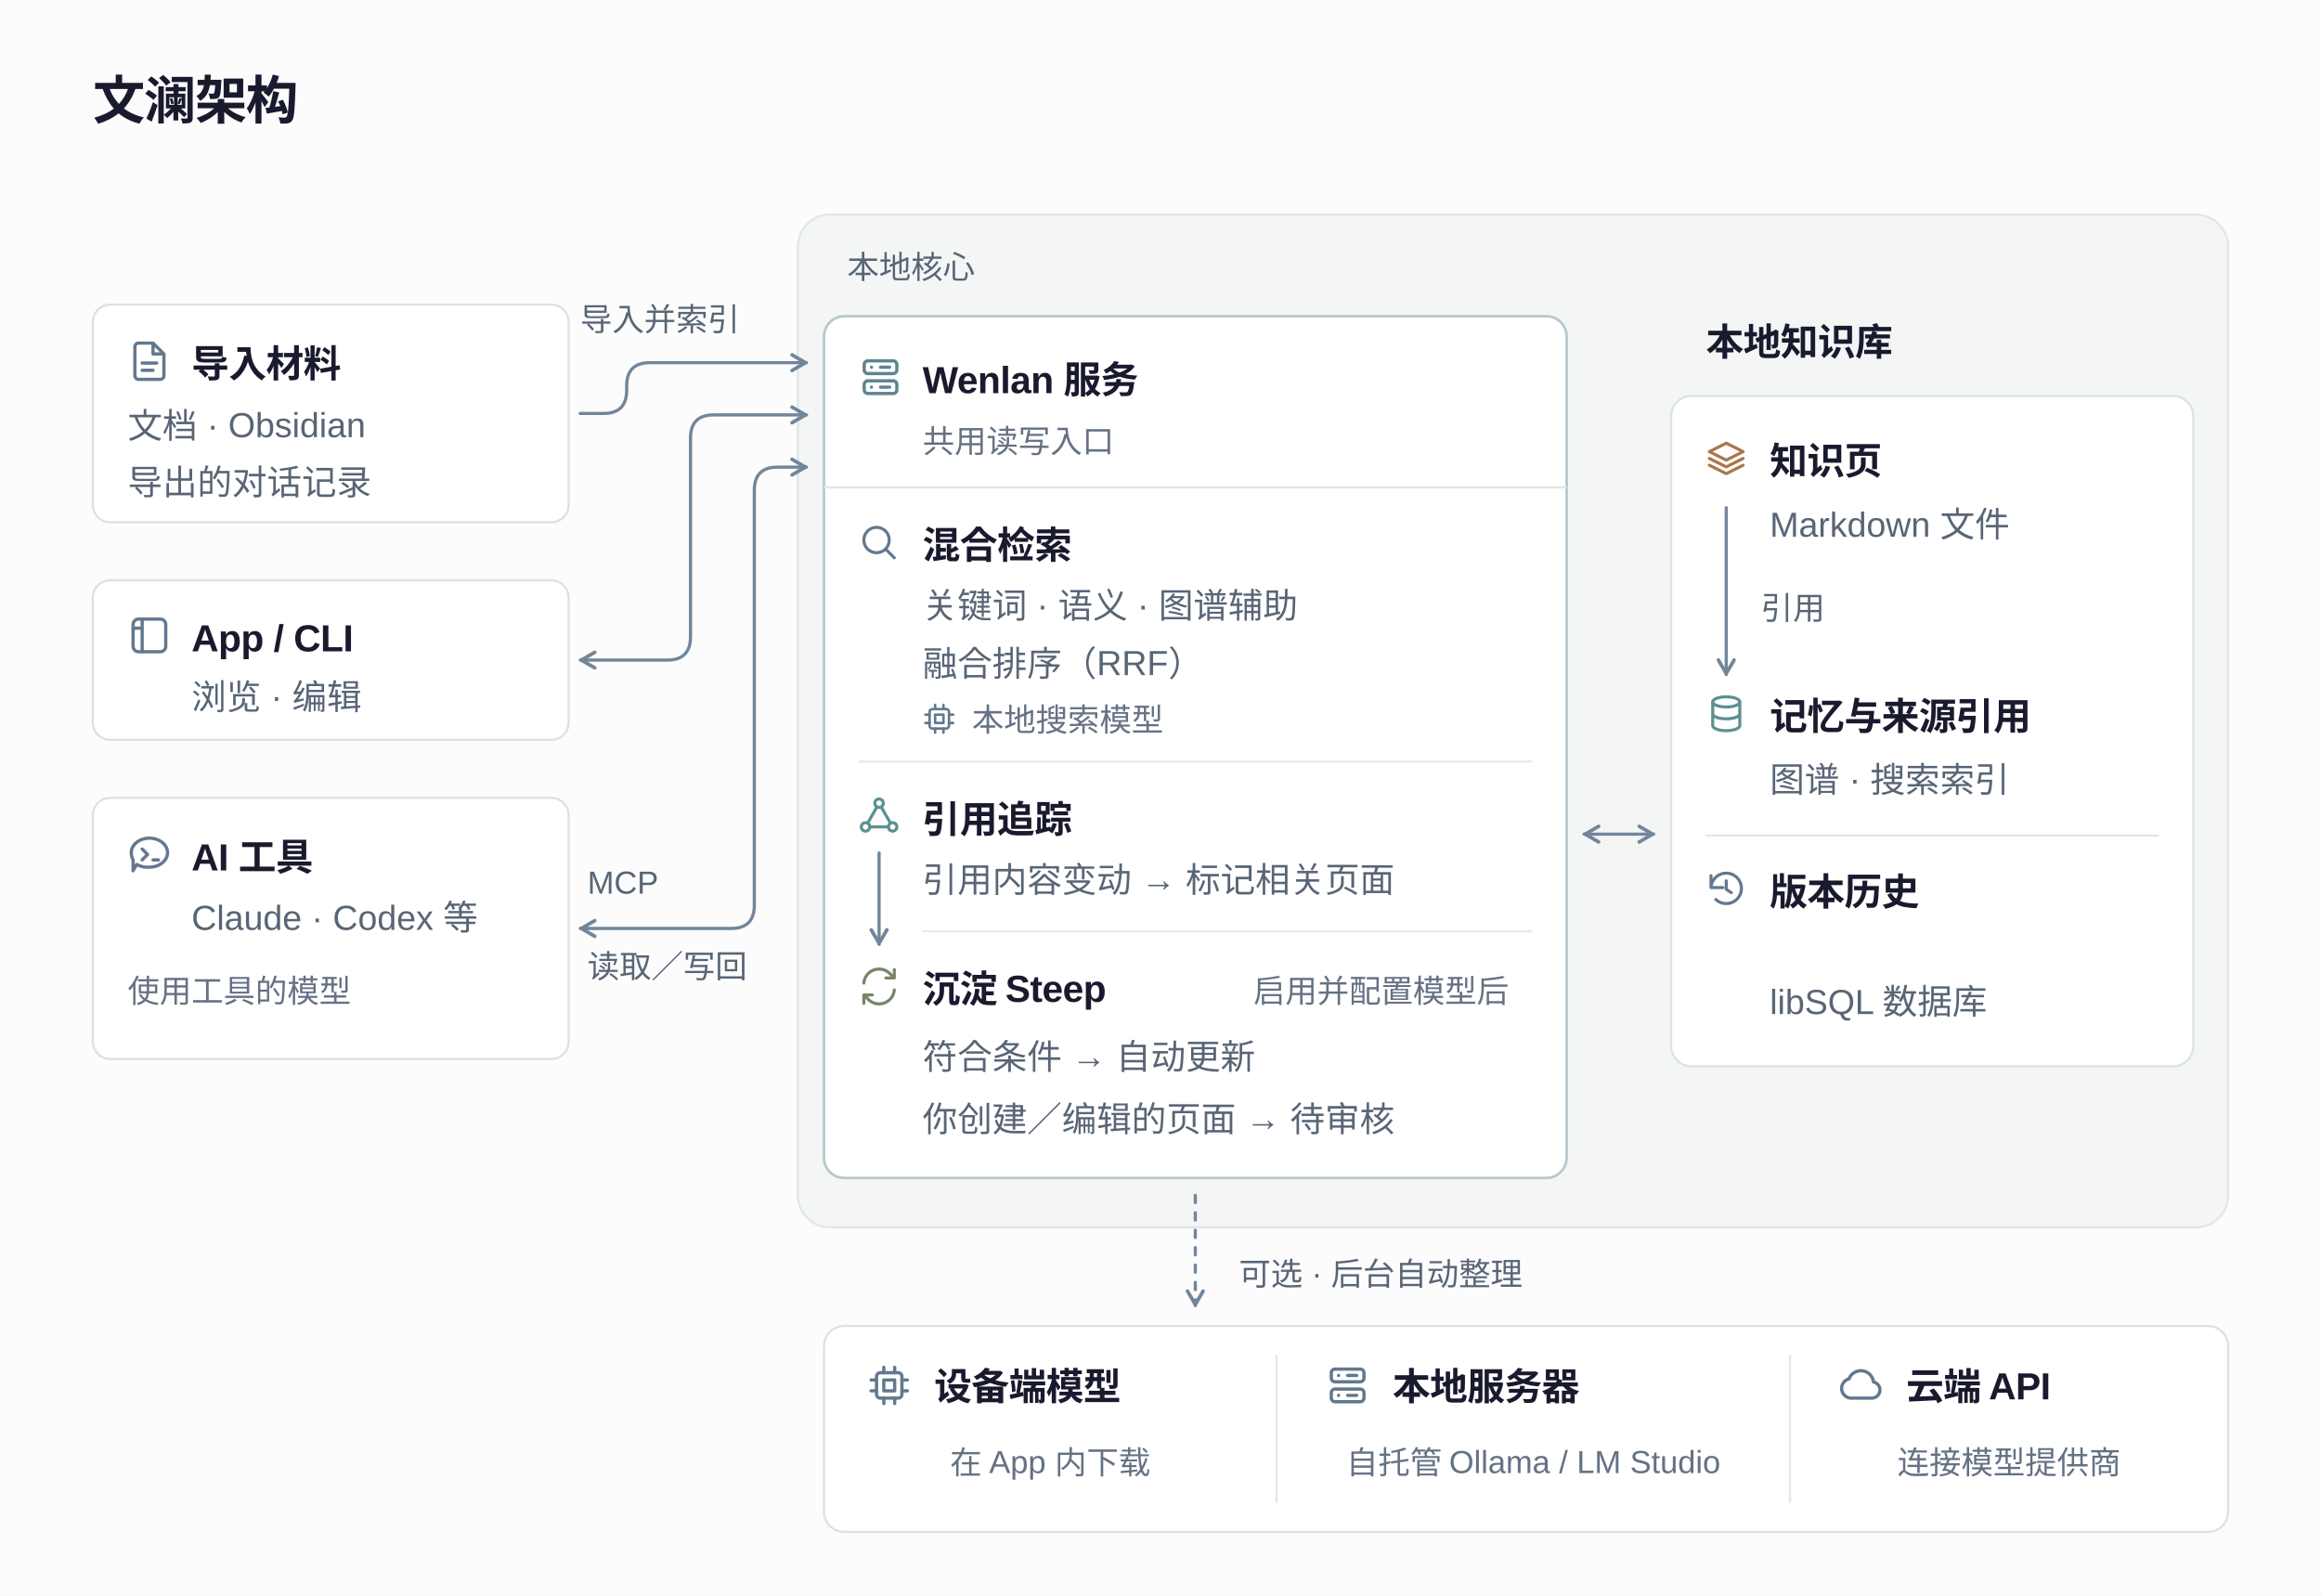
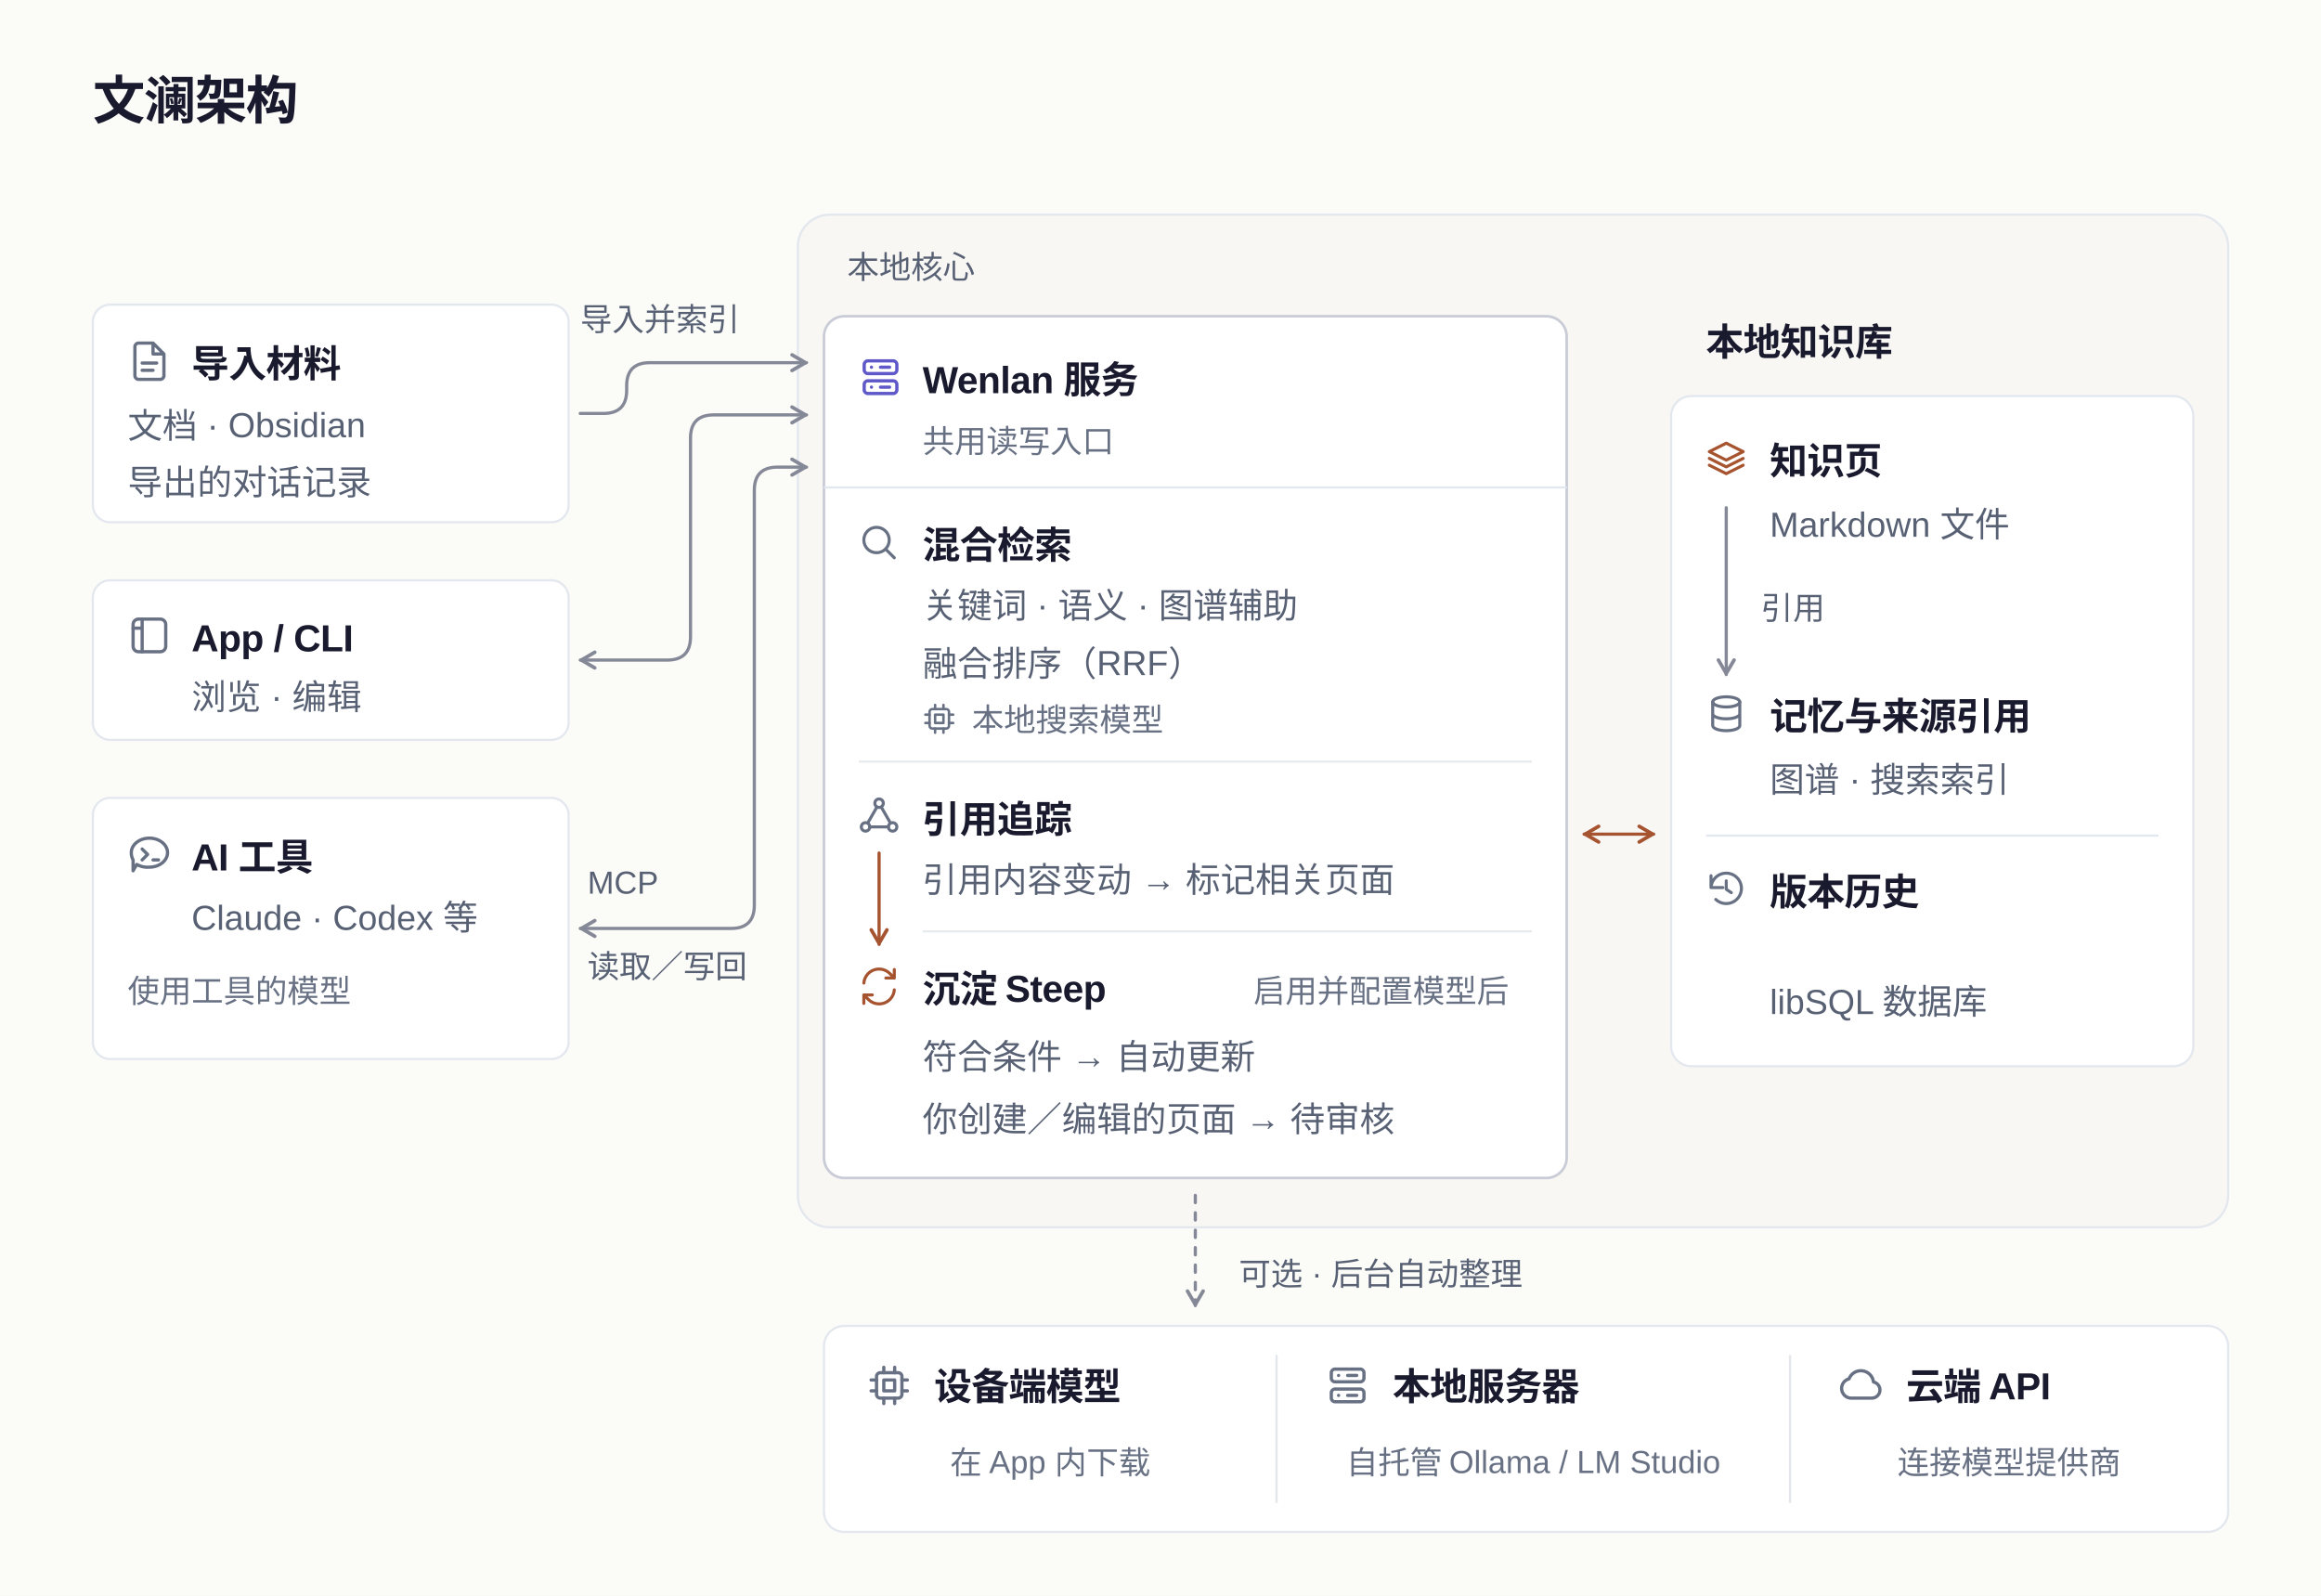
<svg xmlns="http://www.w3.org/2000/svg" width="1600" height="1100" viewBox="0 0 1600 1100">
  <defs>
    <style>
      text { font-family: 'PingFang TC','Helvetica Neue',Arial,sans-serif; fill:#1a1a2e; }
      .title {font-size:36px;font-weight:600;letter-spacing:-.8px}
      .heading {font-size:26px;font-weight:600;letter-spacing:-.3px}
-       .body {font-size:24px;font-weight:400;fill:#586576}
-       .label {font-size:22px;font-weight:500;fill:#586576}
-       .small {font-size:22px;font-weight:400;fill:#657184}
+       .body {font-size:24px;font-weight:400;fill:#586174}
+       .label {font-size:22px;font-weight:500;fill:#586174}
+       .small {font-size:22px;font-weight:400;fill:#687184}
      .icon {fill:none;stroke:currentColor;stroke-width:1.8;stroke-linecap:round;stroke-linejoin:round}
-       .wire {fill:none;stroke:#71869b;stroke-width:2.2;stroke-linecap:round;stroke-linejoin:round}
+       .wire {fill:none;stroke:#858896;stroke-width:2.2;stroke-linecap:round;stroke-linejoin:round}
    </style>
    <marker id="arrow" viewBox="0 0 10 10" refX="8.5" refY="5" markerWidth="7" markerHeight="7" orient="auto-start-reverse">
-       <path d="M2 1.5 8 5 2 8.5" fill="none" stroke="#71869b" stroke-width="1.6" stroke-linecap="round" stroke-linejoin="round" />
+       <path d="M2 1.5 8 5 2 8.5" fill="none" stroke="#858896" stroke-width="1.6" stroke-linecap="round" stroke-linejoin="round" />
    </marker>
    <symbol id="app" viewBox="0 0 24 24">
      <rect x="3" y="3" width="18" height="18" rx="3" />
      <path d="M8 3v18M3 8h5" />
    </symbol>
    <symbol id="tools" viewBox="0 0 24 24">
      <path d="M5 17.5 3 21v-6a8 8 0 0 1-1-4c0-4.4 4.5-8 10-8s10 3.6 10 8-4.5 8-10 8a12 12 0 0 1-7-1.5Z" />
      <path d="m8 9 3 3-3 3m6 0h3" />
    </symbol>
    <symbol id="layers" viewBox="0 0 24 24">
      <path d="m12 3 10 5-10 5L2 8 12 3Zm-10 9 10 5 10-5M2 16l10 5 10-5" />
    </symbol>
    <symbol id="database" viewBox="0 0 24 24">
      <ellipse cx="12" cy="5" rx="8" ry="3" />
      <path d="M4 5v14c0 1.7 3.6 3 8 3s8-1.3 8-3V5M4 12c0 1.7 3.6 3 8 3s8-1.3 8-3" />
    </symbol>
    <symbol id="server" viewBox="0 0 24 24">
      <rect x="3" y="3" width="18" height="7" rx="2" />
      <rect x="3" y="14" width="18" height="7" rx="2" />
      <path d="M7 6.5h.01M7 17.5h.01M12 6.5h5M12 17.5h5" />
    </symbol>
    <symbol id="chip" viewBox="0 0 24 24">
      <rect x="5" y="5" width="14" height="14" rx="2" />
      <path d="M9 9h6v6H9zM9 2v3M15 2v3M9 19v3M15 19v3M2 9h3M2 15h3M19 9h3M19 15h3" />
    </symbol>
    <symbol id="cloud" viewBox="0 0 24 24">
      <path d="M6 19H18a4.5 4.5 0 0 0 .8-8.9A7 7 0 0 0 5.3 8.4 5.4 5.4 0 0 0 6 19Z" />
    </symbol>
    <symbol id="file" viewBox="0 0 24 24">
      <path d="M14 2H6a2 2 0 0 0-2 2v16a2 2 0 0 0 2 2h12a2 2 0 0 0 2-2V8Z M14 2v6h6 M8 13h8 M8 17h6" />
    </symbol>
    <symbol id="search" viewBox="0 0 24 24">
      <circle cx="10.5" cy="10.5" r="7.5" />
      <path d="m16 16 5 5" />
    </symbol>
    <symbol id="graph" viewBox="0 0 24 24">
      <circle cx="12" cy="4" r="2.5" />
      <circle cx="4" cy="18" r="2.5" />
      <circle cx="20" cy="18" r="2.5" />
      <path d="M10.7 6.3 5.3 15.7 M13.3 6.3l5.4 9.4 M6.5 18h11" />
    </symbol>
    <symbol id="refresh" viewBox="0 0 24 24">
      <path d="M3 10a9 9 0 0 1 15.5-5.5L21 7 M21 2v5h-5 M21 14a9 9 0 0 1-15.5 5.5L3 17 M3 22v-5h5" />
    </symbol>
    <symbol id="history" viewBox="0 0 24 24">
      <path d="M3 11a9 9 0 1 1 2.8 7 M3 4v7h7 M12 7v5l3 2" />
    </symbol>
+     <marker id="warm-arrow" viewBox="0 0 10 10" refX="8.5" refY="5" markerWidth="7" markerHeight="7" orient="auto-start-reverse">
+       <path d="M2 1.5 8 5 2 8.5" fill="none" stroke="#a65330" stroke-width="1.6" stroke-linecap="round" stroke-linejoin="round" />
+     </marker>
  </defs>
-   <rect width="1600" height="1100" fill="#fcfcfc" />
+   <rect width="1600" height="1100" fill="#fbfbf8" />
  <text class="title" x="64" y="82">文澜架构</text>
-   <rect x="550" y="148" width="986" height="698" rx="22" fill="#f4f6f6" stroke="#e1e6e7" stroke-width="1.5" />
+   <rect x="550" y="148" width="986" height="698" rx="22" fill="#f8f7f4" stroke="#e3e7ee" stroke-width="1.5" />
  <text class="label" x="584" y="192">本地核心</text>
-   <rect x="64" y="210" width="328" height="150" rx="12" fill="#fff" stroke="#dce1e6" stroke-width="1.5" />
-   <use href="#file" x="88" y="234" width="30" height="30" class="icon" color="#63788e" />
+   <rect x="64" y="210" width="328" height="150" rx="12" fill="#fff" stroke="#e3e7ee" stroke-width="1.5" />
+   <use href="#file" x="88" y="234" width="30" height="30" class="icon" color="#687184" />
  <text class="heading" x="132" y="260">导入材料</text>
  <text class="body" x="88" y="302">文档 · Obsidian</text>
  <text class="body" x="88" y="341">导出的对话记录</text>
-   <rect x="64" y="400" width="328" height="110" rx="12" fill="#fff" stroke="#dce1e6" stroke-width="1.5" />
-   <use href="#app" x="88" y="423" width="30" height="30" class="icon" color="#63788e" />
+   <rect x="64" y="400" width="328" height="110" rx="12" fill="#fff" stroke="#e3e7ee" stroke-width="1.5" />
+   <use href="#app" x="88" y="423" width="30" height="30" class="icon" color="#687184" />
  <text class="heading" x="132" y="449">App / CLI</text>
  <text class="body" x="132" y="489">浏览 · 编辑</text>
-   <rect x="64" y="550" width="328" height="180" rx="12" fill="#fff" stroke="#dce1e6" stroke-width="1.5" />
-   <use href="#tools" x="88" y="574" width="30" height="30" class="icon" color="#63788e" />
+   <rect x="64" y="550" width="328" height="180" rx="12" fill="#fff" stroke="#e3e7ee" stroke-width="1.5" />
+   <use href="#tools" x="88" y="574" width="30" height="30" class="icon" color="#687184" />
  <text class="heading" x="132" y="600">AI 工具</text>
  <text class="body" x="132" y="641">Claude · Codex 等</text>
  <text class="small" x="88" y="691">使用工具的模型</text>
  <path class="wire" d="M400 285H416Q432 285 432 269V266Q432 250 448 250H556" marker-end="url(#arrow)" />
  <path class="wire" d="M400 455H460Q476 455 476 439V302Q476 286 492 286H556" marker-start="url(#arrow)" marker-end="url(#arrow)" />
  <path class="wire" d="M400 640H504Q520 640 520 624V338Q520 322 536 322H556" marker-start="url(#arrow)" marker-end="url(#arrow)" />
  <text class="label" x="400" y="228">导入并索引</text>
  <text class="label" x="405" y="616">MCP</text>
  <text class="label" x="405" y="674">读取／写回</text>
-   <rect x="568" y="218" width="512" height="594" rx="14" fill="#fff" stroke="#b8c8ce" stroke-width="1.8" />
-   <use href="#server" x="592" y="245" width="30" height="30" class="icon" color="#5d8590" />
+   <rect x="568" y="218" width="512" height="594" rx="14" fill="#fff" stroke="#c9ccd6" stroke-width="1.8" />
+   <use href="#server" x="592" y="245" width="30" height="30" class="icon" color="#5e58c8" />
  <text class="heading" x="636" y="271">Wenlan 服务</text>
  <text class="small" x="636" y="312">共用读写入口</text>
-   <path d="M568 336H1080" stroke="#e1e6e7" stroke-width="1.5" />
-   <use href="#search" x="592" y="360" width="28" height="28" class="icon" color="#63788e" />
+   <path d="M568 336H1080" stroke="#e3e7ee" stroke-width="1.5" />
+   <use href="#search" x="592" y="360" width="28" height="28" class="icon" color="#687184" />
  <text class="heading" x="636" y="385">混合检索</text>
  <text class="body" x="636" y="426">关键词 · 语义 · 图谱辅助</text>
  <text class="body" x="636" y="466">融合排序（RRF）</text>
-   <use href="#chip" x="636" y="484" width="23" height="23" class="icon" color="#63788e" />
+   <use href="#chip" x="636" y="484" width="23" height="23" class="icon" color="#687184" />
  <text class="small" x="670" y="504">本地搜索模型</text>
  <path d="M592 525H1056" stroke="#e7ebed" stroke-width="1.5" />
-   <use href="#graph" x="592" y="549" width="28" height="28" class="icon" color="#5c9090" />
+   <use href="#graph" x="592" y="549" width="28" height="28" class="icon" color="#687184" />
  <text class="heading" x="636" y="574">引用追踪</text>
  <text class="body" x="636" y="615">引用内容变动 → 标记相关页面</text>
-   <path class="wire" d="M606 588V651" stroke="#91a09a" marker-end="url(#arrow)" />
+   <path class="wire" style="stroke:#a65330" d="M606 588V651" stroke="#858896" marker-end="url(#warm-arrow)" />
  <path d="M636 642H1056" stroke="#e7ebed" stroke-width="1.5" />
-   <use href="#refresh" x="592" y="666" width="28" height="28" class="icon" color="#768567" />
+   <use href="#refresh" x="592" y="666" width="28" height="28" class="icon" color="#a65330" />
  <text class="heading" x="636" y="691">沉淀 Steep</text>
  <text class="small" x="864" y="691">启用并配置模型后</text>
  <text class="body" x="636" y="737">符合条件 → 自动更新</text>
  <text class="body" x="636" y="780">你创建／编辑的页面 → 待审核</text>
-   <path class="wire" d="M1092 575H1140" marker-start="url(#arrow)" marker-end="url(#arrow)" />
+   <path class="wire" style="stroke:#a65330" d="M1092 575H1140" marker-start="url(#warm-arrow)" marker-end="url(#warm-arrow)" />
  <text class="heading" x="1176" y="245">本地知识库</text>
-   <rect x="1152" y="273" width="360" height="462" rx="14" fill="#fff" stroke="#dce3e5" stroke-width="1.5" />
-   <use href="#layers" x="1176" y="302" width="28" height="28" class="icon" color="#a9774b" />
+   <rect x="1152" y="273" width="360" height="462" rx="14" fill="#fff" stroke="#e3e7ee" stroke-width="1.5" />
+   <use href="#layers" x="1176" y="302" width="28" height="28" class="icon" color="#a65330" />
  <text class="heading" x="1220" y="327">知识页</text>
  <text class="body" x="1220" y="370">Markdown 文件</text>
  <path class="wire" d="M1190 350V465" marker-end="url(#arrow)" />
  <text class="label" x="1214" y="427">引用</text>
-   <use href="#database" x="1176" y="478" width="28" height="28" class="icon" color="#5c9090" />
+   <use href="#database" x="1176" y="478" width="28" height="28" class="icon" color="#687184" />
  <text class="heading" x="1220" y="503">记忆与来源引用</text>
  <text class="body" x="1220" y="546">图谱 · 搜索索引</text>
-   <path d="M1176 576H1488" stroke="#e1e6e7" stroke-width="1.5" />
-   <use href="#history" x="1176" y="599" width="28" height="28" class="icon" color="#63788e" />
+   <path d="M1176 576H1488" stroke="#e3e7ee" stroke-width="1.5" />
+   <use href="#history" x="1176" y="599" width="28" height="28" class="icon" color="#687184" />
  <text class="heading" x="1220" y="624">版本历史</text>
  <text class="body" x="1220" y="699">libSQL 数据库</text>
  <path class="wire" d="M824 824V900" marker-end="url(#arrow)" stroke-dasharray="5 7" />
  <text class="label" x="854" y="886">可选 · 后台自动整理</text>
-   <rect x="568" y="914" width="968" height="142" rx="14" fill="#fff" stroke="#dce1e6" stroke-width="1.5" />
-   <use href="#chip" x="598" y="940" width="30" height="30" class="icon" color="#63788e" />
+   <rect x="568" y="914" width="968" height="142" rx="14" fill="#fff" stroke="#e3e7ee" stroke-width="1.5" />
+   <use href="#chip" x="598" y="940" width="30" height="30" class="icon" color="#687184" />
  <text class="heading" x="644" y="965">设备端模型</text>
  <path d="M880 934V1036M1234 934V1036" stroke="#e3e7eb" stroke-width="1.5" />
-   <use href="#server" x="914" y="940" width="30" height="30" class="icon" color="#63788e" />
+   <use href="#server" x="914" y="940" width="30" height="30" class="icon" color="#687184" />
  <text class="heading" x="960" y="965">本地服务器</text>
-   <use href="#cloud" x="1268" y="940" width="30" height="30" class="icon" color="#63788e" />
+   <use href="#cloud" x="1268" y="940" width="30" height="30" class="icon" color="#687184" />
  <text class="heading" x="1314" y="965">云端 API</text>
  <text class="small" x="724" y="1016" text-anchor="middle">在 App 内下载</text>
  <text class="small" x="1057" y="1016" text-anchor="middle">自托管 Ollama / LM Studio</text>
  <text class="small" x="1385" y="1016" text-anchor="middle">连接模型提供商</text>
</svg>
